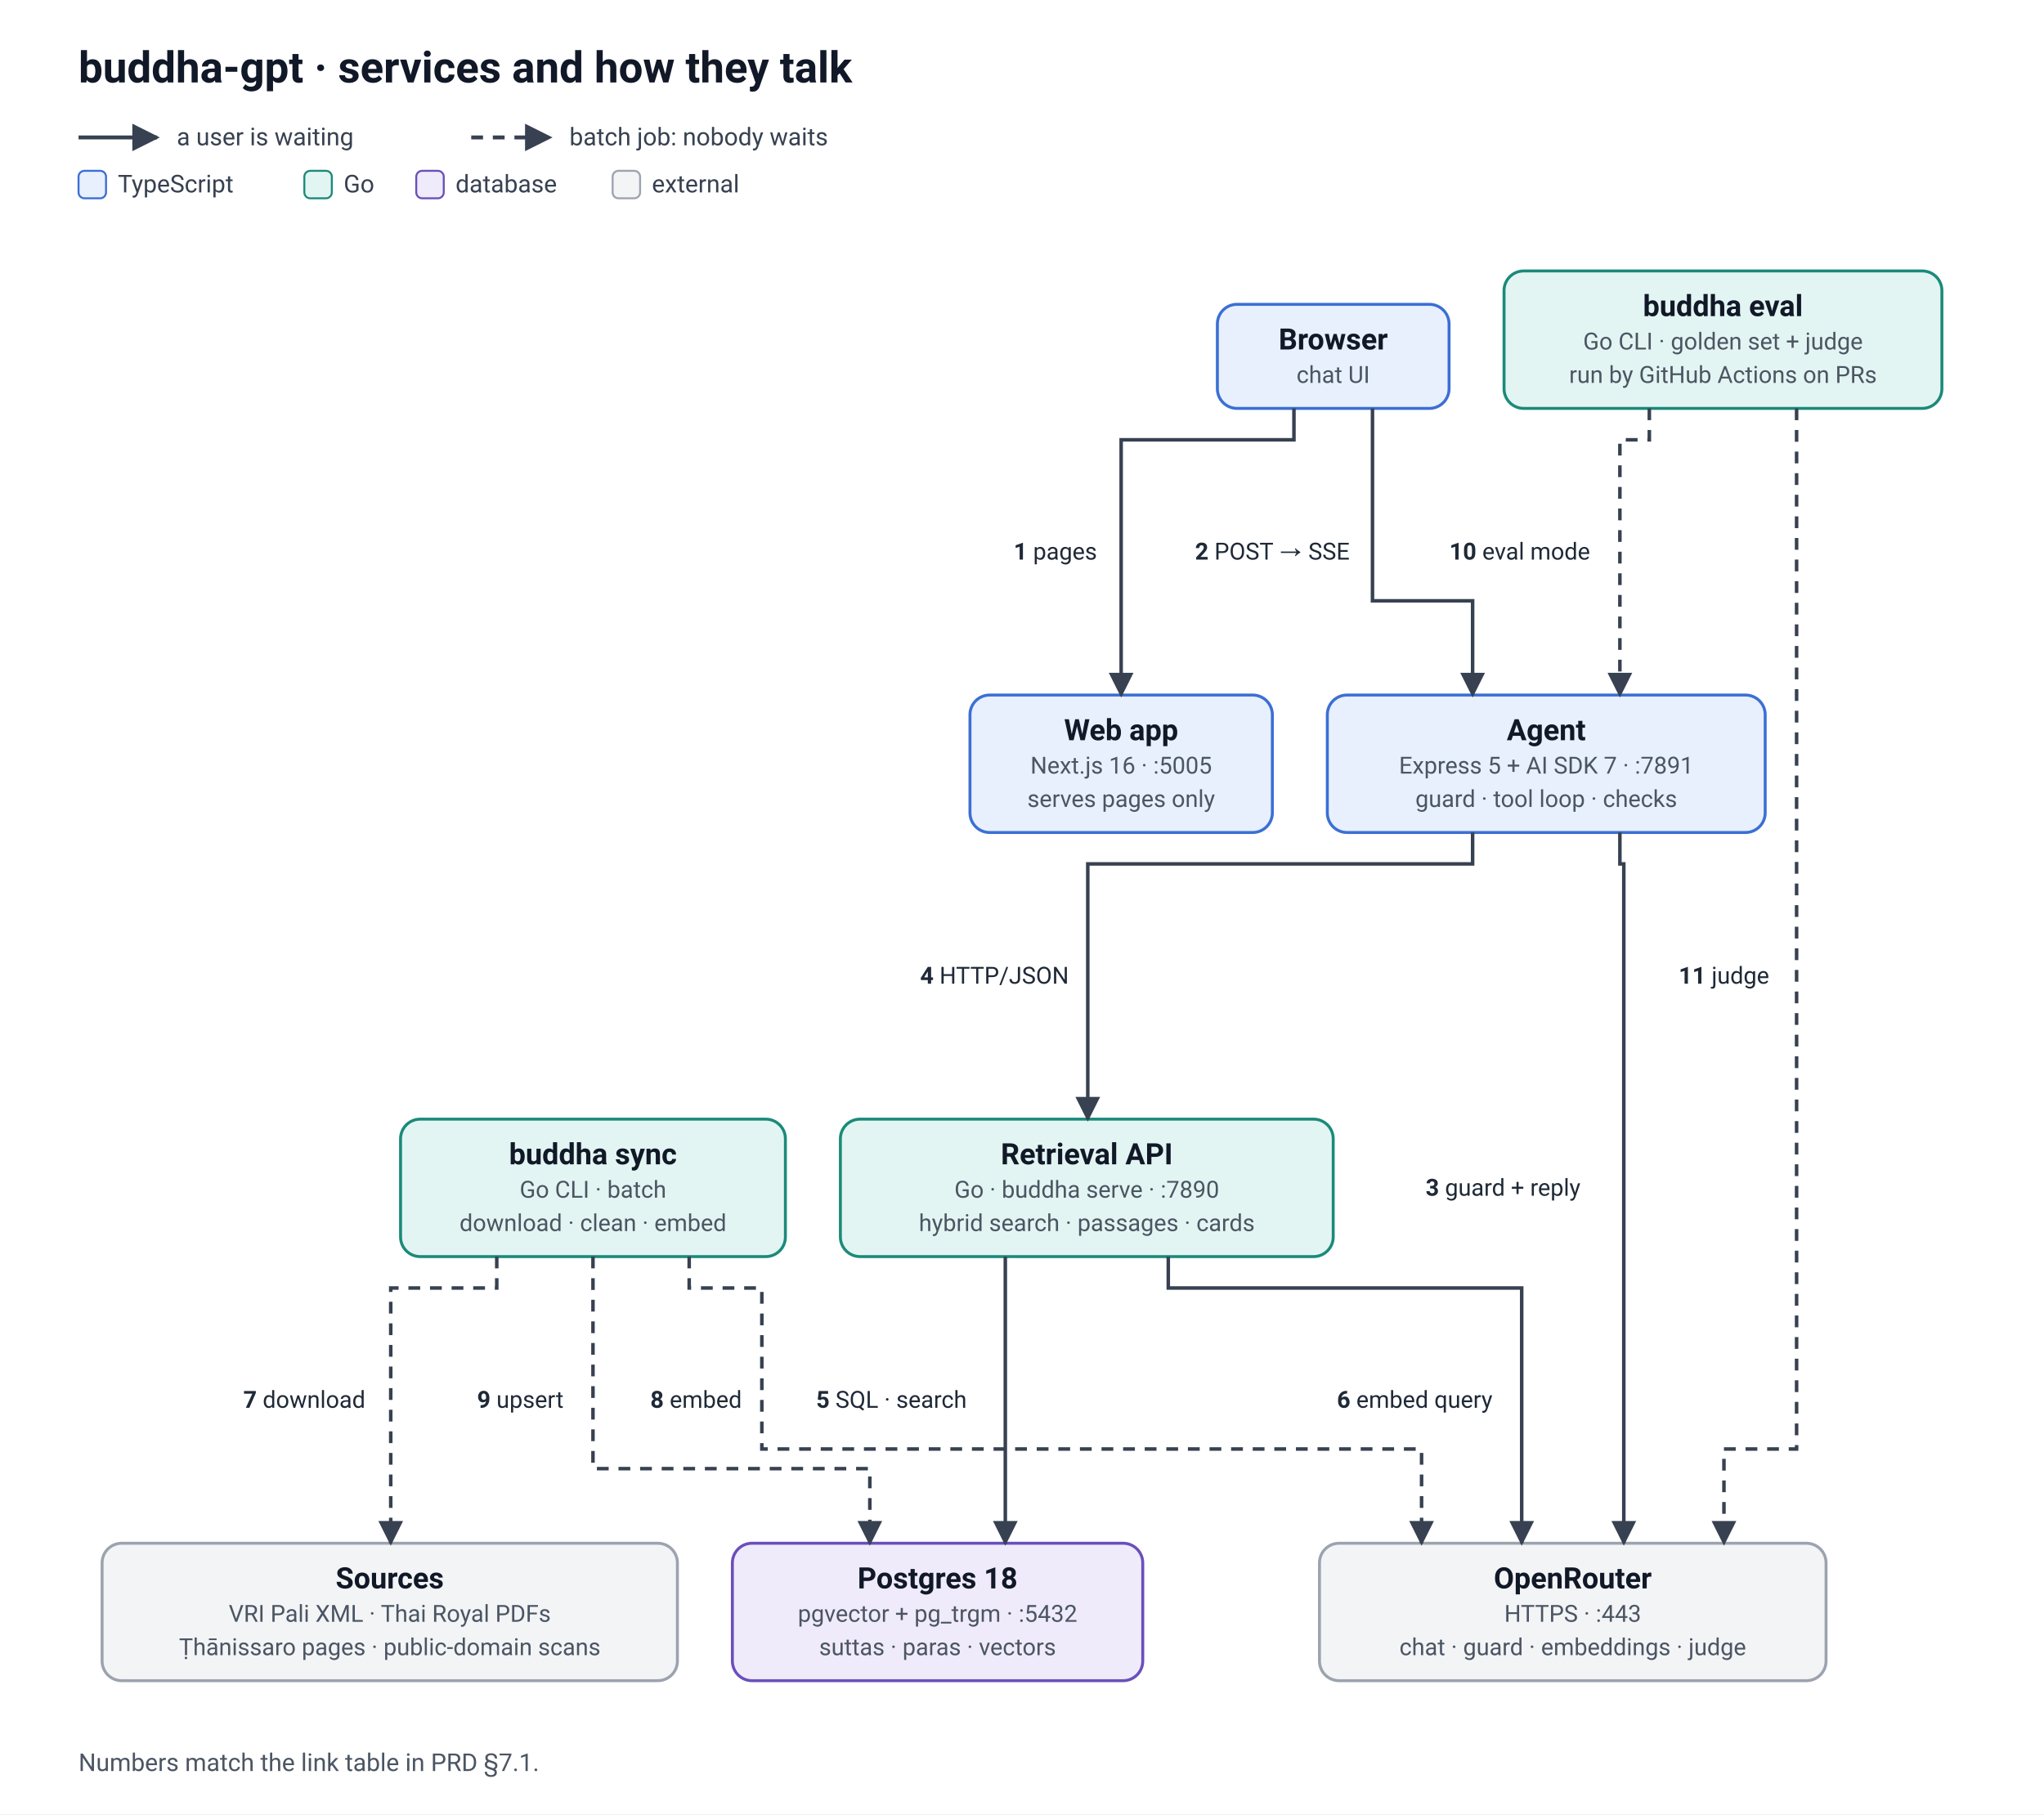
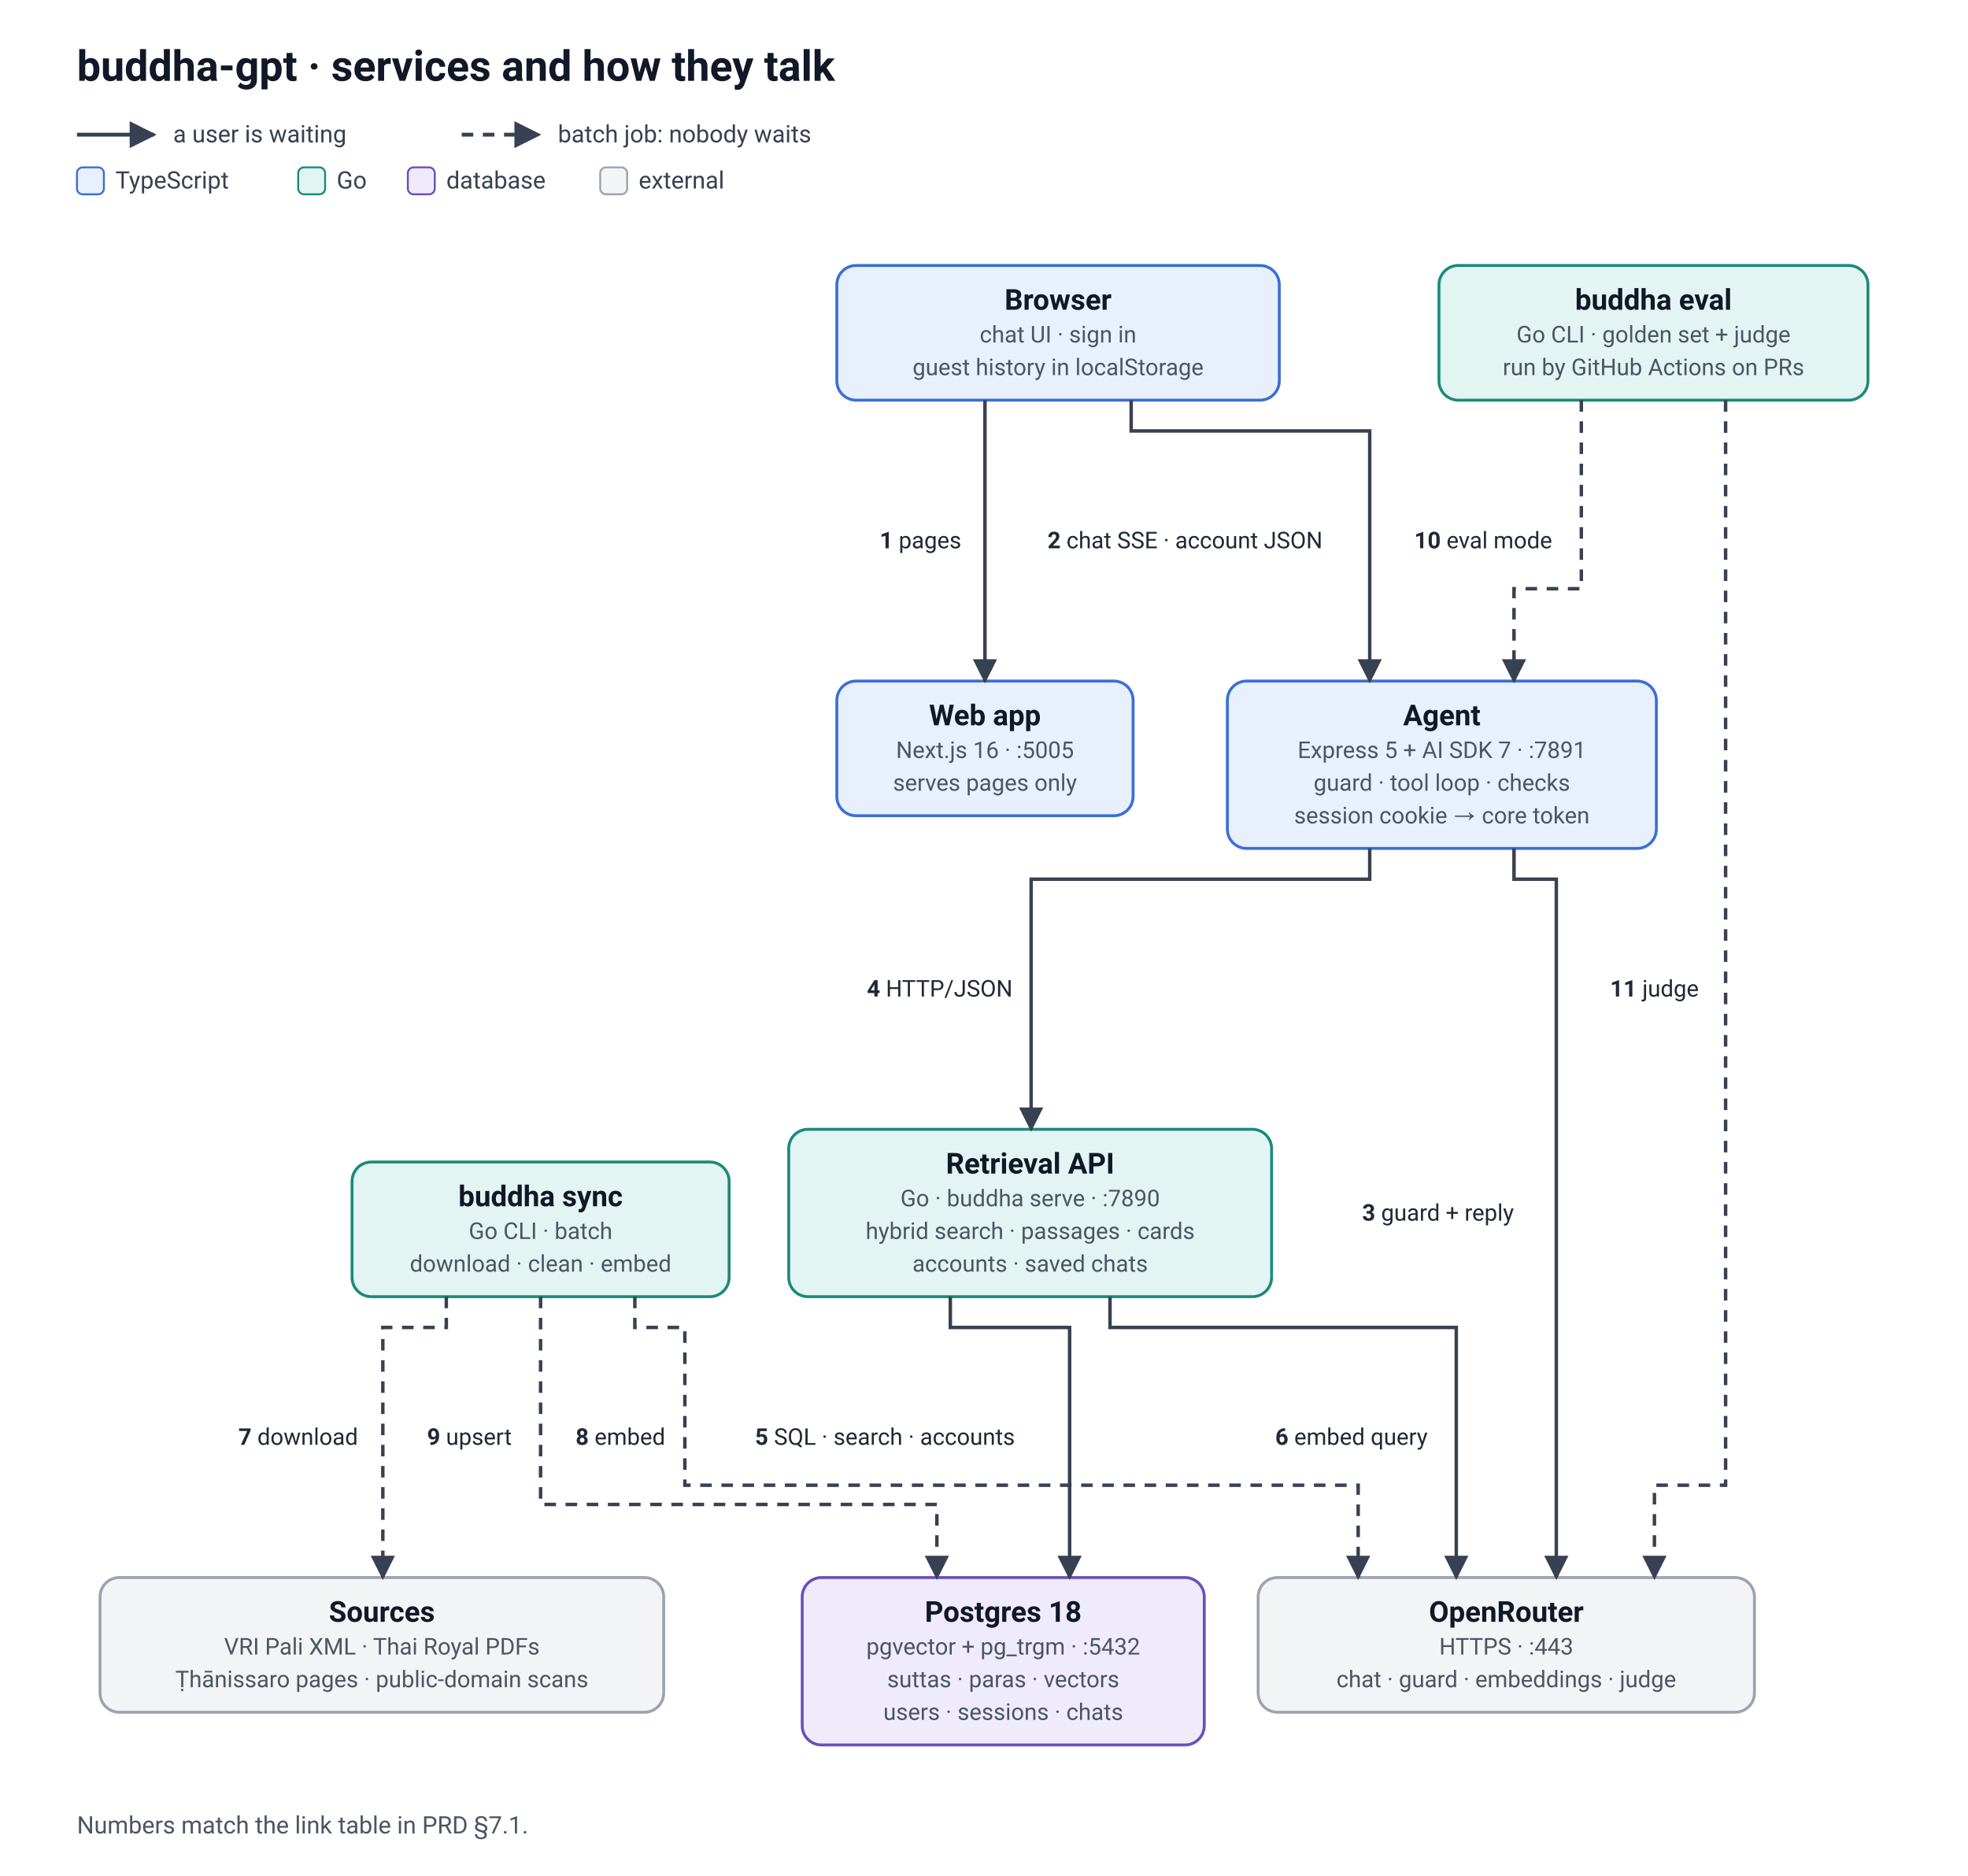
- <svg xmlns="http://www.w3.org/2000/svg" viewBox="0 0 1041 924" font-family="-apple-system, BlinkMacSystemFont, 'Segoe UI', Roboto, Helvetica, Arial, sans-serif">
+ <svg xmlns="http://www.w3.org/2000/svg" viewBox="0 0 1023 975" font-family="-apple-system, BlinkMacSystemFont, 'Segoe UI', Roboto, Helvetica, Arial, sans-serif">
  <defs>
    <marker id="arrow" viewBox="0 0 10 10" refX="9" refY="5" markerWidth="7" markerHeight="7" orient="auto">
      <path d="M0,0 L10,5 L0,10 z" fill="#374151" />
    </marker>
  </defs>
-   <rect width="1041" height="924" fill="#FFFFFF" />
+   <rect width="1023" height="975" fill="#FFFFFF" />
  <text x="40" y="42" font-size="22" font-weight="700" fill="#111827">buddha-gpt · services and how they talk</text>
  <line x1="40" y1="70" x2="80" y2="70" stroke="#374151" stroke-width="2" marker-end="url(#arrow)" />
  <text x="90" y="74" font-size="12.5" fill="#374151">a user is waiting</text>
  <line x1="240" y1="70" x2="280" y2="70" stroke="#374151" stroke-width="2" stroke-dasharray="6 5" marker-end="url(#arrow)" />
  <text x="290" y="74" font-size="12.5" fill="#374151">batch job: nobody waits</text>
  <rect x="40" y="87" width="14" height="14" rx="3" fill="#E8F0FE" stroke="#3B6FD4" />
  <text x="60" y="98" font-size="12.5" fill="#374151">TypeScript</text>
  <rect x="155" y="87" width="14" height="14" rx="3" fill="#E3F5F2" stroke="#1B8A7A" />
  <text x="175" y="98" font-size="12.5" fill="#374151">Go</text>
  <rect x="212" y="87" width="14" height="14" rx="3" fill="#F0EBFA" stroke="#6B4FBB" />
  <text x="232" y="98" font-size="12.5" fill="#374151">database</text>
  <rect x="312" y="87" width="14" height="14" rx="3" fill="#F3F4F6" stroke="#9CA3AF" />
  <text x="332" y="98" font-size="12.5" fill="#374151">external</text>
-   <rect x="620" y="155" width="118" height="53" rx="10" fill="#E8F0FE" stroke="#3B6FD4" stroke-width="1.5" />
-   <text x="679" y="178" text-anchor="middle" font-size="15" font-weight="700" fill="#111827">Browser</text>
-   <text x="679" y="195" text-anchor="middle" font-size="12" fill="#4B5563">chat UI</text>
-   <rect x="494" y="354" width="154" height="70" rx="10" fill="#E8F0FE" stroke="#3B6FD4" stroke-width="1.5" />
-   <text x="571" y="377" text-anchor="middle" font-size="15" font-weight="700" fill="#111827">Web app</text>
-   <text x="571" y="394" text-anchor="middle" font-size="12" fill="#4B5563">Next.js 16 · :5005</text>
-   <text x="571" y="411" text-anchor="middle" font-size="12" fill="#4B5563">serves pages only</text>
-   <rect x="676" y="354" width="223" height="70" rx="10" fill="#E8F0FE" stroke="#3B6FD4" stroke-width="1.5" />
-   <text x="787.5" y="377" text-anchor="middle" font-size="15" font-weight="700" fill="#111827">Agent</text>
-   <text x="787.5" y="394" text-anchor="middle" font-size="12" fill="#4B5563">Express 5 + AI SDK 7 · :7891</text>
-   <text x="787.5" y="411" text-anchor="middle" font-size="12" fill="#4B5563">guard · tool loop · checks</text>
-   <rect x="766" y="138" width="223" height="70" rx="10" fill="#E3F5F2" stroke="#1B8A7A" stroke-width="1.5" />
-   <text x="877.5" y="161" text-anchor="middle" font-size="15" font-weight="700" fill="#111827">buddha eval</text>
-   <text x="877.5" y="178" text-anchor="middle" font-size="12" fill="#4B5563">Go CLI · golden set + judge</text>
-   <text x="877.5" y="195" text-anchor="middle" font-size="12" fill="#4B5563">run by GitHub Actions on PRs</text>
-   <rect x="428" y="570" width="251" height="70" rx="10" fill="#E3F5F2" stroke="#1B8A7A" stroke-width="1.5" />
-   <text x="553.5" y="593" text-anchor="middle" font-size="15" font-weight="700" fill="#111827">Retrieval API</text>
-   <text x="553.5" y="610" text-anchor="middle" font-size="12" fill="#4B5563">Go · buddha serve · :7890</text>
-   <text x="553.5" y="627" text-anchor="middle" font-size="12" fill="#4B5563">hybrid search · passages · cards</text>
-   <rect x="204" y="570" width="196" height="70" rx="10" fill="#E3F5F2" stroke="#1B8A7A" stroke-width="1.5" />
-   <text x="302" y="593" text-anchor="middle" font-size="15" font-weight="700" fill="#111827">buddha sync</text>
-   <text x="302" y="610" text-anchor="middle" font-size="12" fill="#4B5563">Go CLI · batch</text>
-   <text x="302" y="627" text-anchor="middle" font-size="12" fill="#4B5563">download · clean · embed</text>
-   <rect x="373" y="786" width="209" height="70" rx="10" fill="#F0EBFA" stroke="#6B4FBB" stroke-width="1.5" />
-   <text x="477.5" y="809" text-anchor="middle" font-size="15" font-weight="700" fill="#111827">Postgres 18</text>
-   <text x="477.5" y="826" text-anchor="middle" font-size="12" fill="#4B5563">pgvector + pg_trgm · :5432</text>
-   <text x="477.5" y="843" text-anchor="middle" font-size="12" fill="#4B5563">suttas · paras · vectors</text>
-   <rect x="672" y="786" width="258" height="70" rx="10" fill="#F3F4F6" stroke="#9CA3AF" stroke-width="1.5" />
-   <text x="801" y="809" text-anchor="middle" font-size="15" font-weight="700" fill="#111827">OpenRouter</text>
-   <text x="801" y="826" text-anchor="middle" font-size="12" fill="#4B5563">HTTPS · :443</text>
-   <text x="801" y="843" text-anchor="middle" font-size="12" fill="#4B5563">chat · guard · embeddings · judge</text>
-   <rect x="52" y="786" width="293" height="70" rx="10" fill="#F3F4F6" stroke="#9CA3AF" stroke-width="1.5" />
-   <text x="198.5" y="809" text-anchor="middle" font-size="15" font-weight="700" fill="#111827">Sources</text>
-   <text x="198.5" y="826" text-anchor="middle" font-size="12" fill="#4B5563">VRI Pali XML · Thai Royal PDFs</text>
-   <text x="198.5" y="843" text-anchor="middle" font-size="12" fill="#4B5563">Ṭhānissaro pages · public-domain scans</text>
-   <polyline points="659,208 659,224 571,224 571,354" fill="none" stroke="#374151" stroke-width="1.8" marker-end="url(#arrow)" />
-   <polyline points="699,208 699,306 750,306 750,354" fill="none" stroke="#374151" stroke-width="1.8" marker-end="url(#arrow)" />
-   <polyline points="825,424 825,440 827,440 827,786" fill="none" stroke="#374151" stroke-width="1.8" marker-end="url(#arrow)" />
-   <polyline points="750,424 750,440 554,440 554,570" fill="none" stroke="#374151" stroke-width="1.8" marker-end="url(#arrow)" />
-   <polyline points="512,640 512,786" fill="none" stroke="#374151" stroke-width="1.8" marker-end="url(#arrow)" />
-   <polyline points="595,640 595,656 775,656 775,786" fill="none" stroke="#374151" stroke-width="1.8" marker-end="url(#arrow)" />
-   <polyline points="253,640 253,656 199,656 199,786" fill="none" stroke="#374151" stroke-width="1.8" stroke-dasharray="6 5" marker-end="url(#arrow)" />
-   <polyline points="351,640 351,656 388,656 388,738 724,738 724,786" fill="none" stroke="#374151" stroke-width="1.8" stroke-dasharray="6 5" marker-end="url(#arrow)" />
-   <polyline points="302,640 302,748 443,748 443,786" fill="none" stroke="#374151" stroke-width="1.8" stroke-dasharray="6 5" marker-end="url(#arrow)" />
-   <polyline points="840,208 840,224 825,224 825,354" fill="none" stroke="#374151" stroke-width="1.8" stroke-dasharray="6 5" marker-end="url(#arrow)" />
-   <polyline points="915,208 915,738 878,738 878,786" fill="none" stroke="#374151" stroke-width="1.8" stroke-dasharray="6 5" marker-end="url(#arrow)" />
-   <rect x="507" y="272" width="61" height="18" rx="4" fill="#FFFFFF" fill-opacity="0.92" />
-   <text x="537.5" y="285" text-anchor="middle" font-size="12" fill="#1F2937">
+   <rect x="435" y="138" width="230" height="70" rx="10" fill="#E8F0FE" stroke="#3B6FD4" stroke-width="1.5" />
+   <text x="550" y="161" text-anchor="middle" font-size="15" font-weight="700" fill="#111827">Browser</text>
+   <text x="550" y="178" text-anchor="middle" font-size="12" fill="#4B5563">chat UI · sign in</text>
+   <text x="550" y="195" text-anchor="middle" font-size="12" fill="#4B5563">guest history in localStorage</text>
+   <rect x="435" y="354" width="154" height="70" rx="10" fill="#E8F0FE" stroke="#3B6FD4" stroke-width="1.5" />
+   <text x="512" y="377" text-anchor="middle" font-size="15" font-weight="700" fill="#111827">Web app</text>
+   <text x="512" y="394" text-anchor="middle" font-size="12" fill="#4B5563">Next.js 16 · :5005</text>
+   <text x="512" y="411" text-anchor="middle" font-size="12" fill="#4B5563">serves pages only</text>
+   <rect x="638" y="354" width="223" height="87" rx="10" fill="#E8F0FE" stroke="#3B6FD4" stroke-width="1.5" />
+   <text x="749.5" y="377" text-anchor="middle" font-size="15" font-weight="700" fill="#111827">Agent</text>
+   <text x="749.5" y="394" text-anchor="middle" font-size="12" fill="#4B5563">Express 5 + AI SDK 7 · :7891</text>
+   <text x="749.5" y="411" text-anchor="middle" font-size="12" fill="#4B5563">guard · tool loop · checks</text>
+   <text x="749.5" y="428" text-anchor="middle" font-size="12" fill="#4B5563">session cookie → core token</text>
+   <rect x="748" y="138" width="223" height="70" rx="10" fill="#E3F5F2" stroke="#1B8A7A" stroke-width="1.5" />
+   <text x="859.5" y="161" text-anchor="middle" font-size="15" font-weight="700" fill="#111827">buddha eval</text>
+   <text x="859.5" y="178" text-anchor="middle" font-size="12" fill="#4B5563">Go CLI · golden set + judge</text>
+   <text x="859.5" y="195" text-anchor="middle" font-size="12" fill="#4B5563">run by GitHub Actions on PRs</text>
+   <rect x="410" y="587" width="251" height="87" rx="10" fill="#E3F5F2" stroke="#1B8A7A" stroke-width="1.5" />
+   <text x="535.5" y="610" text-anchor="middle" font-size="15" font-weight="700" fill="#111827">Retrieval API</text>
+   <text x="535.5" y="627" text-anchor="middle" font-size="12" fill="#4B5563">Go · buddha serve · :7890</text>
+   <text x="535.5" y="644" text-anchor="middle" font-size="12" fill="#4B5563">hybrid search · passages · cards</text>
+   <text x="535.5" y="661" text-anchor="middle" font-size="12" fill="#4B5563">accounts · saved chats</text>
+   <rect x="183" y="604" width="196" height="70" rx="10" fill="#E3F5F2" stroke="#1B8A7A" stroke-width="1.5" />
+   <text x="281" y="627" text-anchor="middle" font-size="15" font-weight="700" fill="#111827">buddha sync</text>
+   <text x="281" y="644" text-anchor="middle" font-size="12" fill="#4B5563">Go CLI · batch</text>
+   <text x="281" y="661" text-anchor="middle" font-size="12" fill="#4B5563">download · clean · embed</text>
+   <rect x="417" y="820" width="209" height="87" rx="10" fill="#F0EBFA" stroke="#6B4FBB" stroke-width="1.5" />
+   <text x="521.5" y="843" text-anchor="middle" font-size="15" font-weight="700" fill="#111827">Postgres 18</text>
+   <text x="521.5" y="860" text-anchor="middle" font-size="12" fill="#4B5563">pgvector + pg_trgm · :5432</text>
+   <text x="521.5" y="877" text-anchor="middle" font-size="12" fill="#4B5563">suttas · paras · vectors</text>
+   <text x="521.5" y="894" text-anchor="middle" font-size="12" fill="#4B5563">users · sessions · chats</text>
+   <rect x="654" y="820" width="258" height="70" rx="10" fill="#F3F4F6" stroke="#9CA3AF" stroke-width="1.5" />
+   <text x="783" y="843" text-anchor="middle" font-size="15" font-weight="700" fill="#111827">OpenRouter</text>
+   <text x="783" y="860" text-anchor="middle" font-size="12" fill="#4B5563">HTTPS · :443</text>
+   <text x="783" y="877" text-anchor="middle" font-size="12" fill="#4B5563">chat · guard · embeddings · judge</text>
+   <rect x="52" y="820" width="293" height="70" rx="10" fill="#F3F4F6" stroke="#9CA3AF" stroke-width="1.5" />
+   <text x="198.5" y="843" text-anchor="middle" font-size="15" font-weight="700" fill="#111827">Sources</text>
+   <text x="198.5" y="860" text-anchor="middle" font-size="12" fill="#4B5563">VRI Pali XML · Thai Royal PDFs</text>
+   <text x="198.5" y="877" text-anchor="middle" font-size="12" fill="#4B5563">Ṭhānissaro pages · public-domain scans</text>
+   <polyline points="512,208 512,354" fill="none" stroke="#374151" stroke-width="1.8" marker-end="url(#arrow)" />
+   <polyline points="588,208 588,224 712,224 712,354" fill="none" stroke="#374151" stroke-width="1.8" marker-end="url(#arrow)" />
+   <polyline points="787,441 787,457 809,457 809,820" fill="none" stroke="#374151" stroke-width="1.8" marker-end="url(#arrow)" />
+   <polyline points="712,441 712,457 536,457 536,587" fill="none" stroke="#374151" stroke-width="1.8" marker-end="url(#arrow)" />
+   <polyline points="494,674 494,690 556,690 556,820" fill="none" stroke="#374151" stroke-width="1.8" marker-end="url(#arrow)" />
+   <polyline points="577,674 577,690 757,690 757,820" fill="none" stroke="#374151" stroke-width="1.8" marker-end="url(#arrow)" />
+   <polyline points="232,674 232,690 199,690 199,820" fill="none" stroke="#374151" stroke-width="1.8" stroke-dasharray="6 5" marker-end="url(#arrow)" />
+   <polyline points="330,674 330,690 356,690 356,772 706,772 706,820" fill="none" stroke="#374151" stroke-width="1.8" stroke-dasharray="6 5" marker-end="url(#arrow)" />
+   <polyline points="281,674 281,782 487,782 487,820" fill="none" stroke="#374151" stroke-width="1.8" stroke-dasharray="6 5" marker-end="url(#arrow)" />
+   <polyline points="822,208 822,306 787,306 787,354" fill="none" stroke="#374151" stroke-width="1.8" stroke-dasharray="6 5" marker-end="url(#arrow)" />
+   <polyline points="897,208 897,772 860,772 860,820" fill="none" stroke="#374151" stroke-width="1.8" stroke-dasharray="6 5" marker-end="url(#arrow)" />
+   <rect x="448" y="272" width="61" height="18" rx="4" fill="#FFFFFF" fill-opacity="0.92" />
+   <text x="478.5" y="285" text-anchor="middle" font-size="12" fill="#1F2937">
    <tspan font-weight="700">1</tspan> pages</text>
-   <rect x="600" y="272" width="96" height="18" rx="4" fill="#FFFFFF" fill-opacity="0.92" />
-   <text x="648" y="285" text-anchor="middle" font-size="12" fill="#1F2937">
-     <tspan font-weight="700">2</tspan> POST → SSE</text>
-   <rect x="707" y="596" width="117" height="18" rx="4" fill="#FFFFFF" fill-opacity="0.92" />
-   <text x="765.5" y="609" text-anchor="middle" font-size="12" fill="#1F2937">
+   <rect x="523" y="272" width="186" height="18" rx="4" fill="#FFFFFF" fill-opacity="0.92" />
+   <text x="616" y="285" text-anchor="middle" font-size="12" fill="#1F2937">
+     <tspan font-weight="700">2</tspan> chat SSE · account JSON</text>
+   <rect x="689" y="621.5" width="117" height="18" rx="4" fill="#FFFFFF" fill-opacity="0.92" />
+   <text x="747.5" y="634.5" text-anchor="middle" font-size="12" fill="#1F2937">
    <tspan font-weight="700">3</tspan> guard + reply</text>
-   <rect x="462" y="488" width="89" height="18" rx="4" fill="#FFFFFF" fill-opacity="0.92" />
-   <text x="506.5" y="501" text-anchor="middle" font-size="12" fill="#1F2937">
+   <rect x="444" y="505" width="89" height="18" rx="4" fill="#FFFFFF" fill-opacity="0.92" />
+   <text x="488.5" y="518" text-anchor="middle" font-size="12" fill="#1F2937">
    <tspan font-weight="700">4</tspan> HTTP/JSON</text>
-   <rect x="399" y="704" width="110" height="18" rx="4" fill="#FFFFFF" fill-opacity="0.92" />
-   <text x="454" y="717" text-anchor="middle" font-size="12" fill="#1F2937">
-     <tspan font-weight="700">5</tspan> SQL · search</text>
-   <rect x="669" y="704" width="103" height="18" rx="4" fill="#FFFFFF" fill-opacity="0.92" />
-   <text x="720.5" y="717" text-anchor="middle" font-size="12" fill="#1F2937">
+   <rect x="367" y="738" width="186" height="18" rx="4" fill="#FFFFFF" fill-opacity="0.92" />
+   <text x="460" y="751" text-anchor="middle" font-size="12" fill="#1F2937">
+     <tspan font-weight="700">5</tspan> SQL · search · accounts</text>
+   <rect x="651" y="738" width="103" height="18" rx="4" fill="#FFFFFF" fill-opacity="0.92" />
+   <text x="702.5" y="751" text-anchor="middle" font-size="12" fill="#1F2937">
    <tspan font-weight="700">6</tspan> embed query</text>
-   <rect x="114" y="704" width="82" height="18" rx="4" fill="#FFFFFF" fill-opacity="0.92" />
-   <text x="155" y="717" text-anchor="middle" font-size="12" fill="#1F2937">
+   <rect x="114" y="738" width="82" height="18" rx="4" fill="#FFFFFF" fill-opacity="0.92" />
+   <text x="155" y="751" text-anchor="middle" font-size="12" fill="#1F2937">
    <tspan font-weight="700">7</tspan> download</text>
-   <rect x="324" y="704" width="61" height="18" rx="4" fill="#FFFFFF" fill-opacity="0.92" />
-   <text x="354.5" y="717" text-anchor="middle" font-size="12" fill="#1F2937">
+   <rect x="292" y="738" width="61" height="18" rx="4" fill="#FFFFFF" fill-opacity="0.92" />
+   <text x="322.5" y="751" text-anchor="middle" font-size="12" fill="#1F2937">
    <tspan font-weight="700">8</tspan> embed</text>
-   <rect x="231" y="704" width="68" height="18" rx="4" fill="#FFFFFF" fill-opacity="0.92" />
-   <text x="265" y="717" text-anchor="middle" font-size="12" fill="#1F2937">
+   <rect x="210" y="738" width="68" height="18" rx="4" fill="#FFFFFF" fill-opacity="0.92" />
+   <text x="244" y="751" text-anchor="middle" font-size="12" fill="#1F2937">
    <tspan font-weight="700">9</tspan> upsert</text>
-   <rect x="726" y="272" width="96" height="18" rx="4" fill="#FFFFFF" fill-opacity="0.92" />
-   <text x="774" y="285" text-anchor="middle" font-size="12" fill="#1F2937">
+   <rect x="723" y="272" width="96" height="18" rx="4" fill="#FFFFFF" fill-opacity="0.92" />
+   <text x="771" y="285" text-anchor="middle" font-size="12" fill="#1F2937">
    <tspan font-weight="700">10</tspan> eval mode</text>
-   <rect x="844" y="488" width="68" height="18" rx="4" fill="#FFFFFF" fill-opacity="0.92" />
-   <text x="878" y="501" text-anchor="middle" font-size="12" fill="#1F2937">
+   <rect x="826" y="505" width="68" height="18" rx="4" fill="#FFFFFF" fill-opacity="0.92" />
+   <text x="860" y="518" text-anchor="middle" font-size="12" fill="#1F2937">
    <tspan font-weight="700">11</tspan> judge</text>
-   <text x="40" y="902" font-size="12.5" fill="#4B5563">Numbers match the link table in PRD §7.1.</text>
+   <text x="40" y="953" font-size="12.5" fill="#4B5563">Numbers match the link table in PRD §7.1.</text>
</svg>
